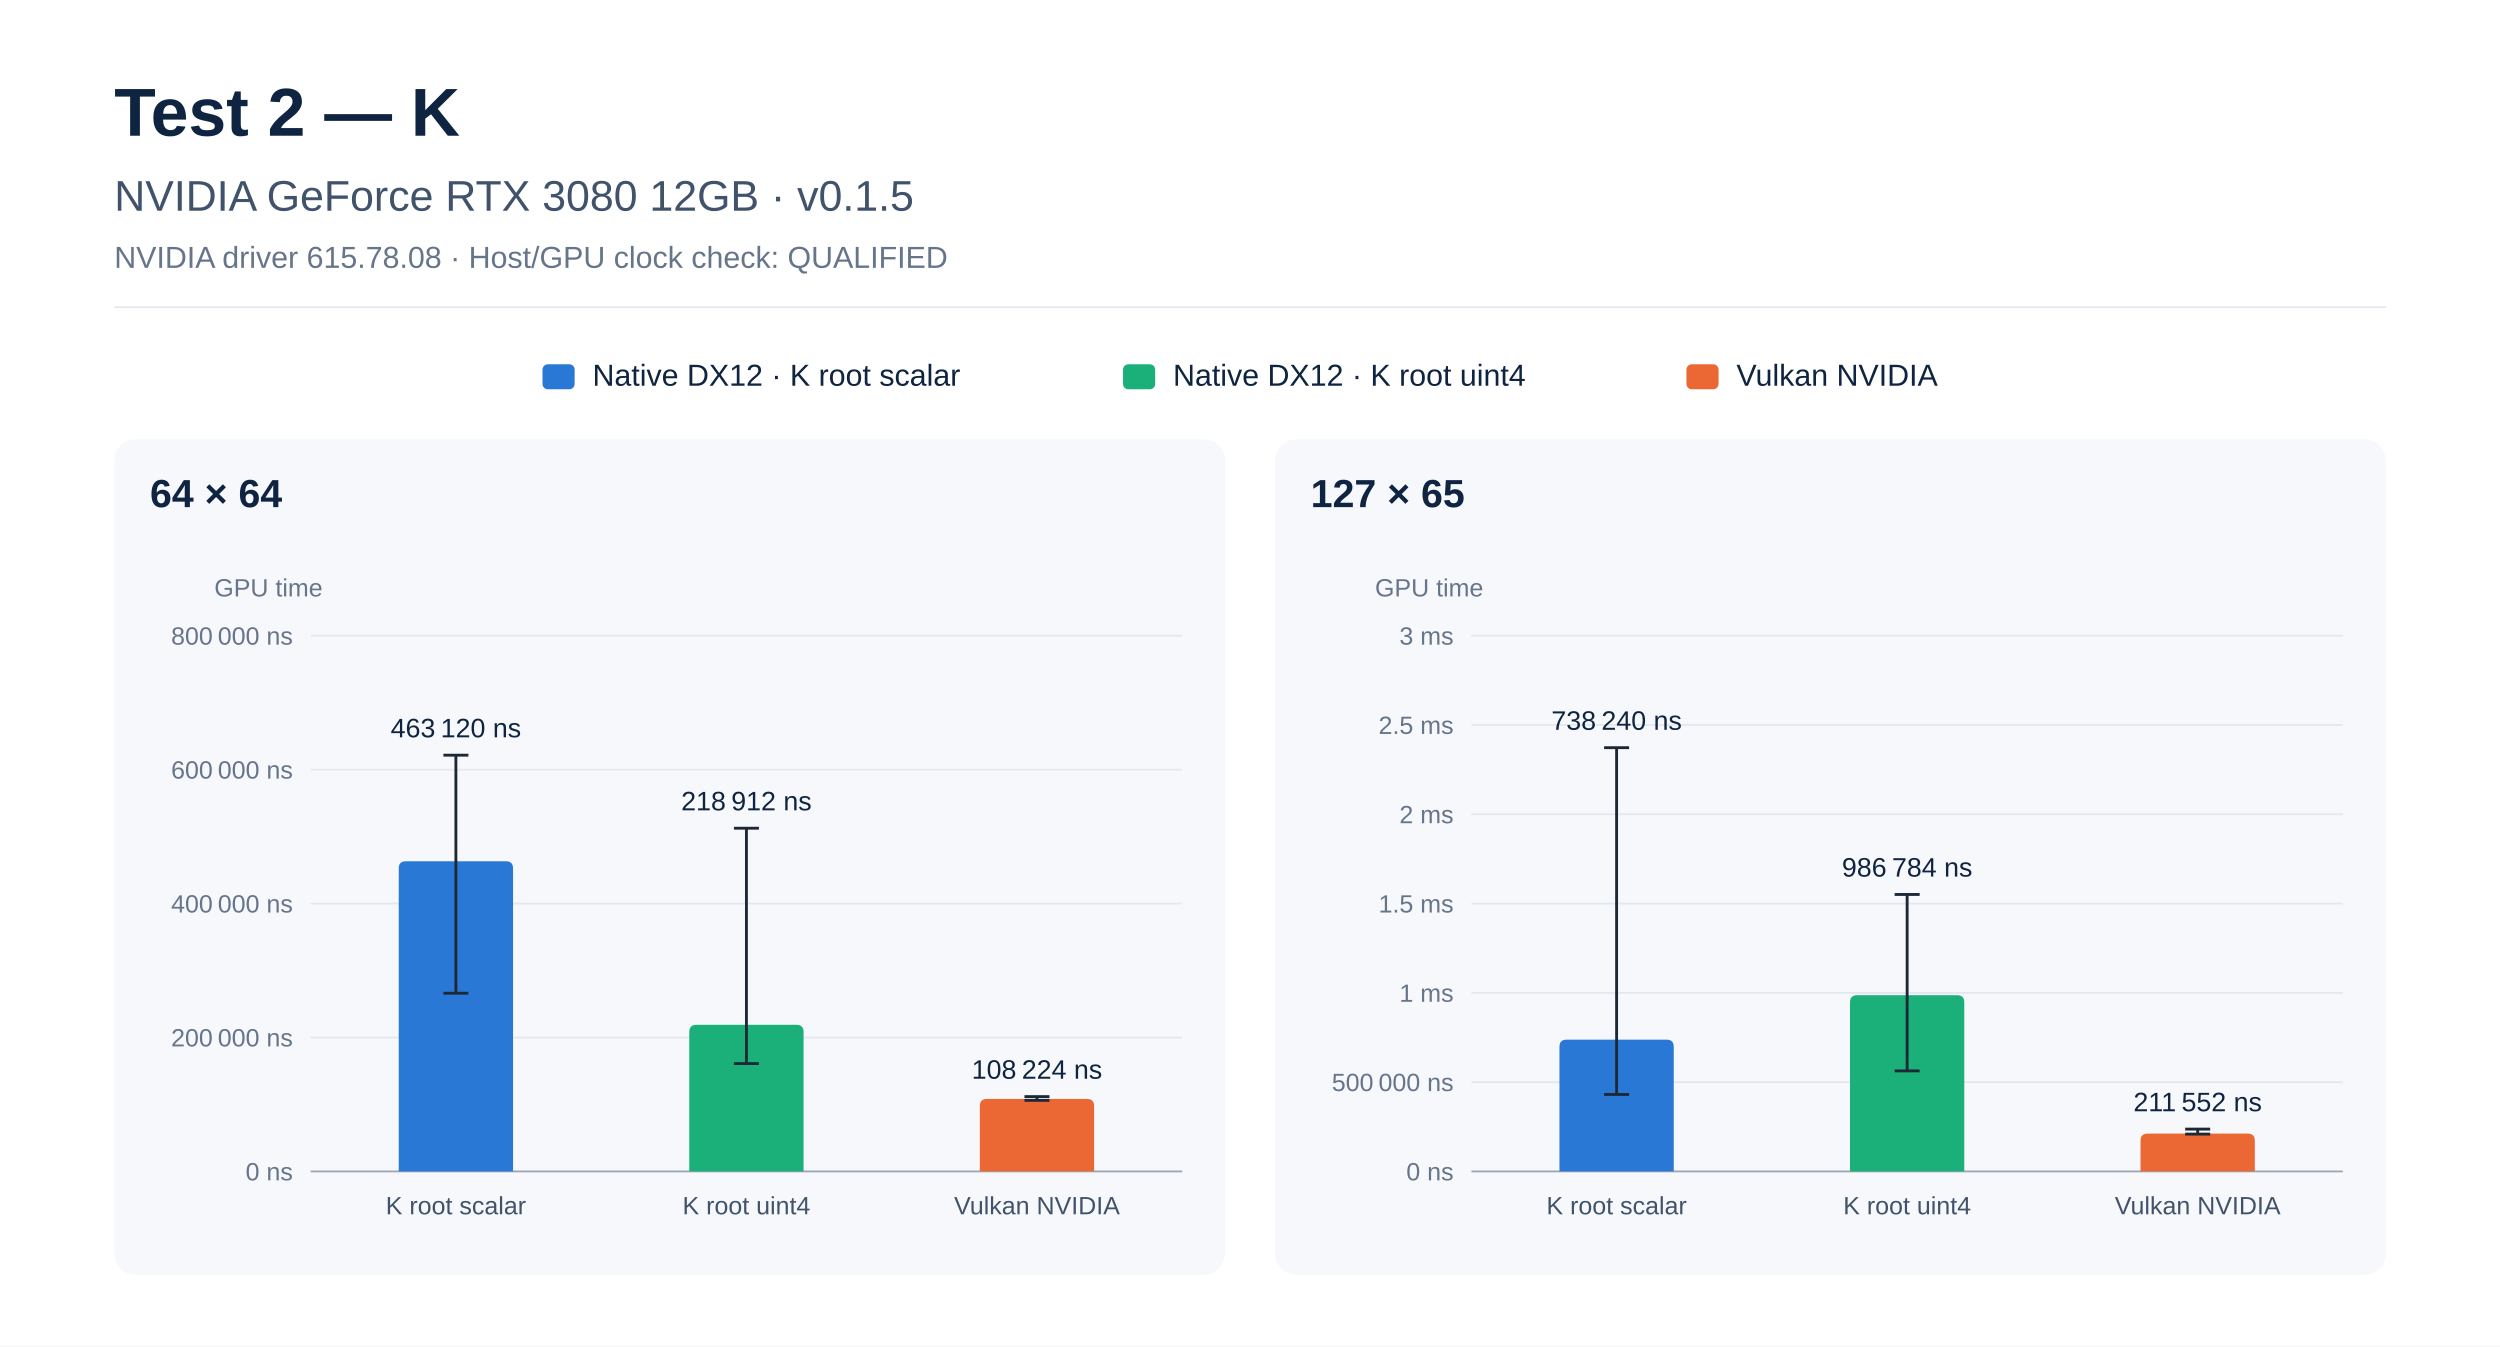
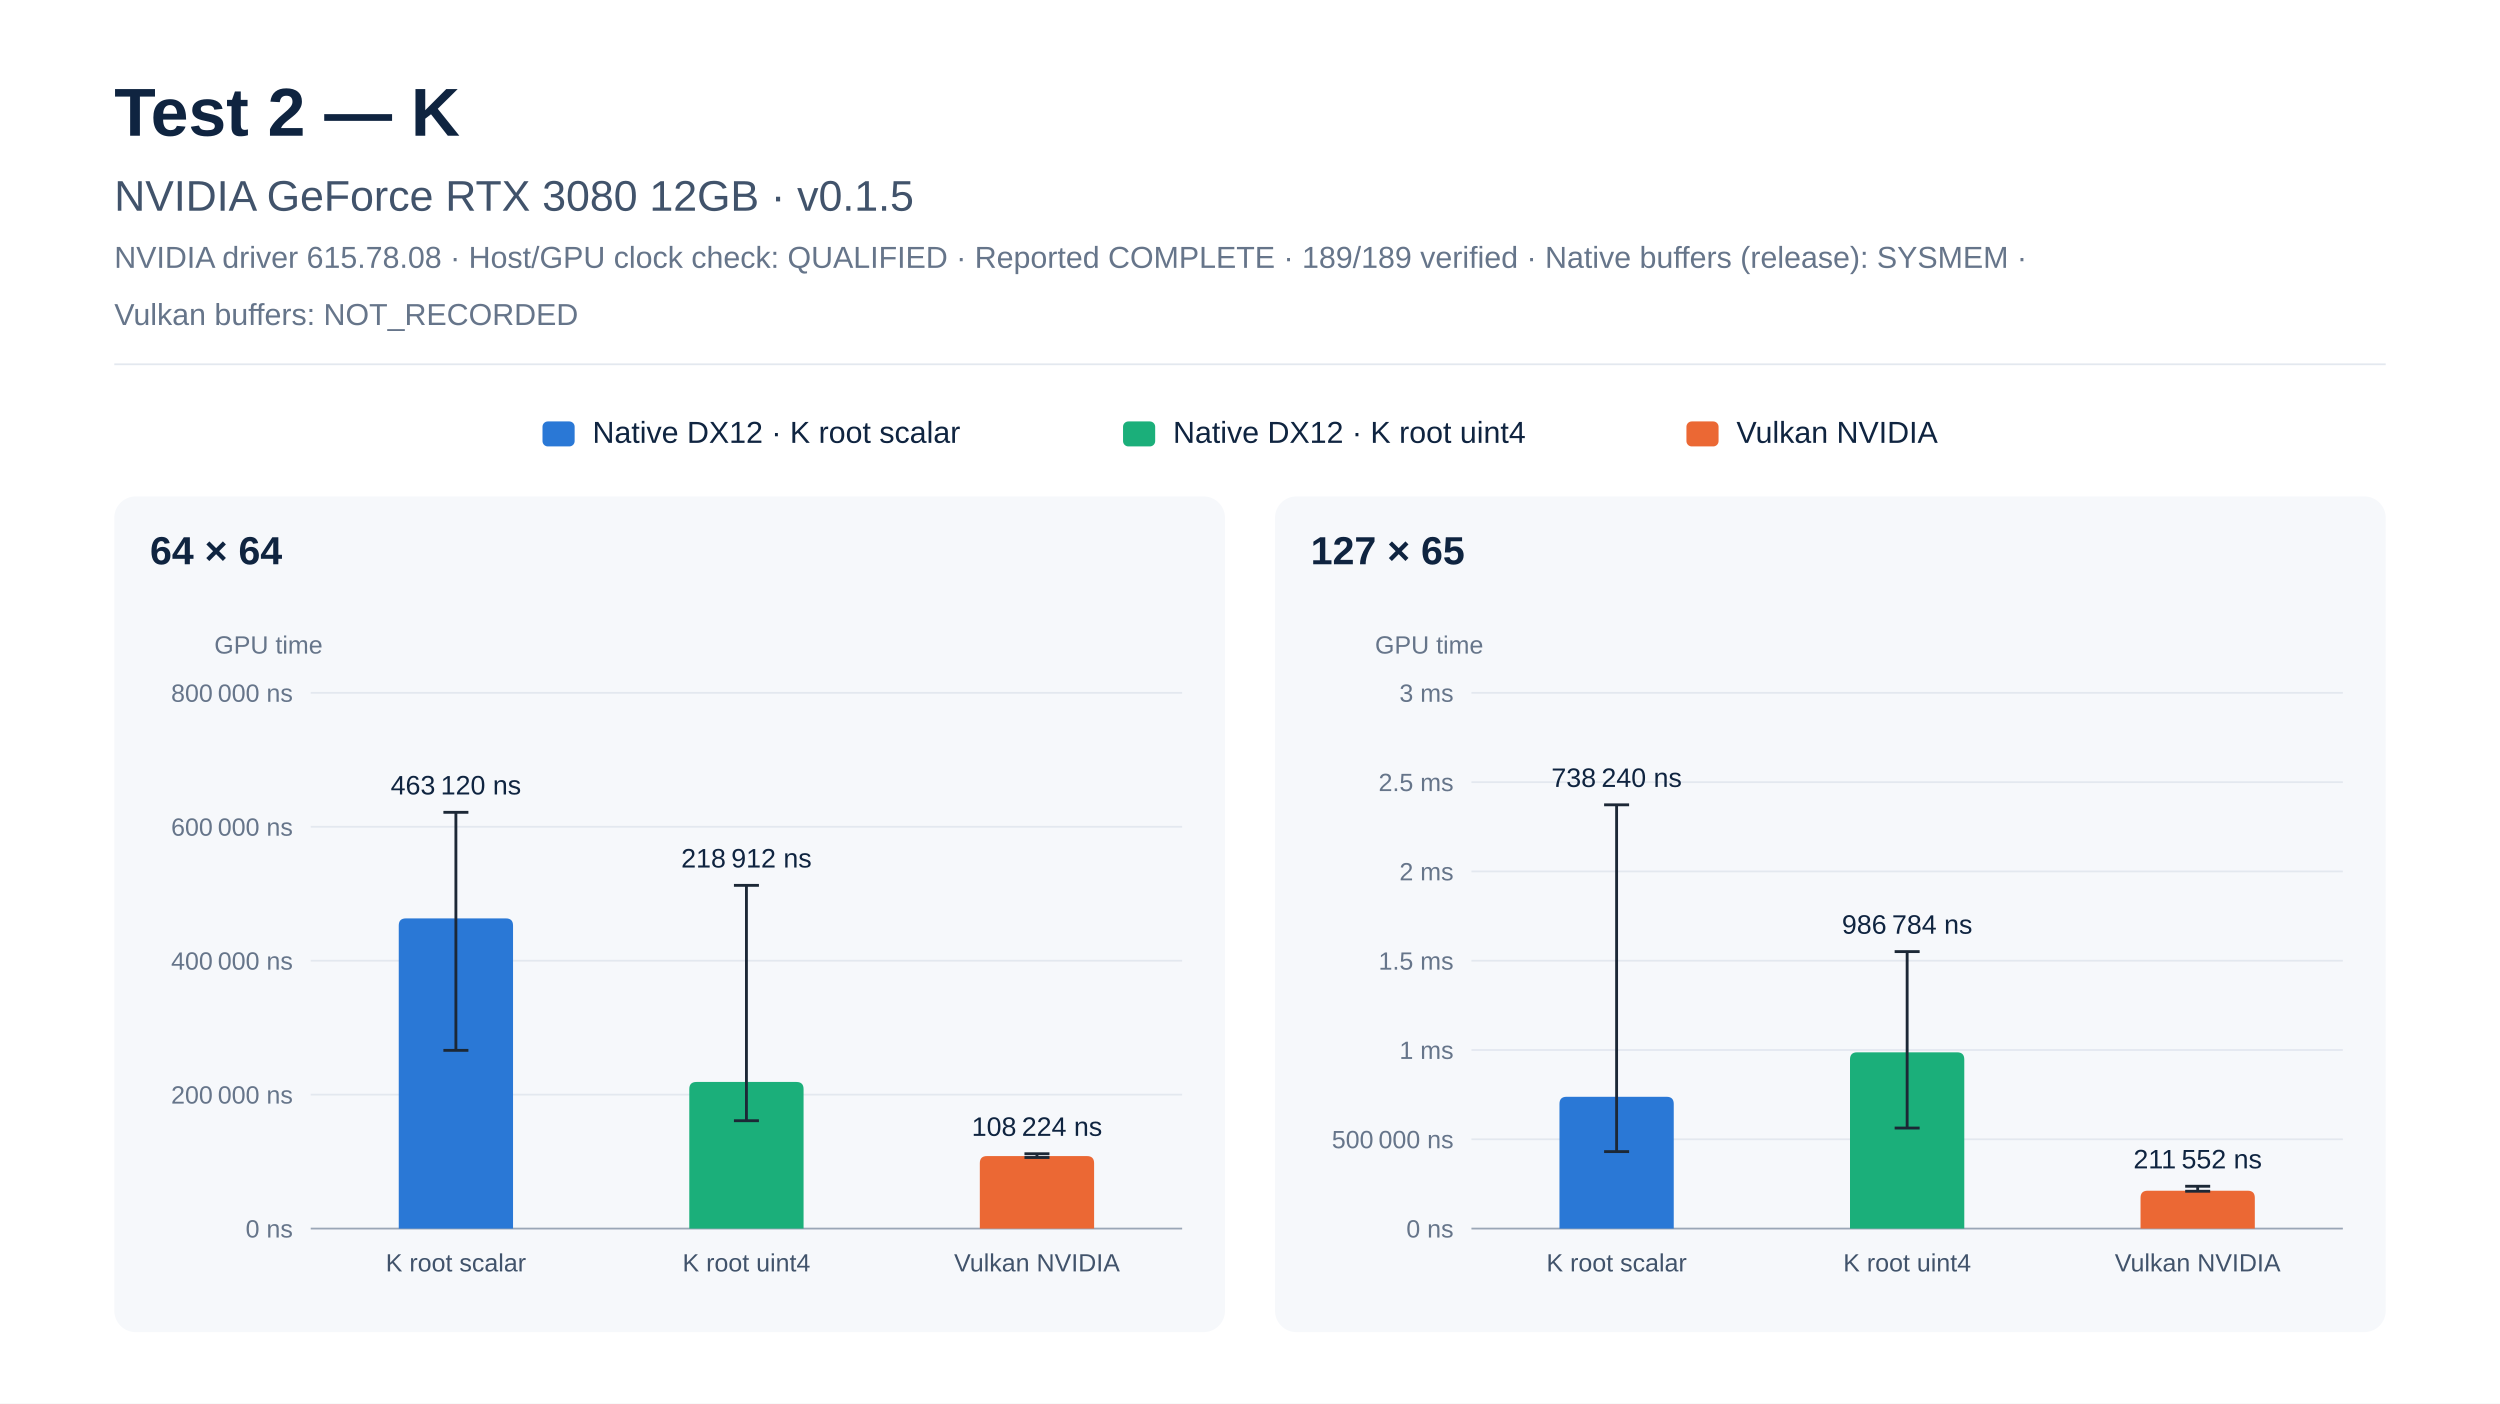
- <svg xmlns="http://www.w3.org/2000/svg" width="1400" height="754" viewBox="0 0 1400 754" role="img" aria-label="Test 2 — K">
+ <svg xmlns="http://www.w3.org/2000/svg" width="1400" height="786" viewBox="0 0 1400 786" role="img" aria-label="Test 2 — K">
  <rect width="100%" height="100%" fill="#ffffff" />
  <g font-family="Arial, 'Liberation Sans', Helvetica, 'Helvetica Neue', sans-serif">
    <text x="64.0" y="76.0" font-size="38" fill="#0f2440" font-weight="700" text-anchor="start">Test 2 — K</text>
    <text x="64.0" y="118.0" font-size="24" fill="#41536b" text-anchor="start">NVIDIA GeForce RTX 3080 12GB · v0.1.5</text>
-     <text x="64.0" y="150.0" font-size="17" fill="#66758a" text-anchor="start">NVIDIA driver 615.78.08 · Host/GPU clock check: QUALIFIED</text>
-     <line x1="64" y1="172.0" x2="1336" y2="172.0" stroke="#e3e8ef" />
-     <rect x="303.8" y="204.0" width="18" height="14" rx="3" fill="#2a78d6" />
-     <text x="331.8" y="216.0" font-size="17" fill="#0f2440" text-anchor="start">Native DX12 · K root scalar</text>
-     <rect x="628.9" y="204.0" width="18" height="14" rx="3" fill="#1baf7a" />
-     <text x="656.9" y="216.0" font-size="17" fill="#0f2440" text-anchor="start">Native DX12 · K root uint4</text>
-     <rect x="944.4" y="204.0" width="18" height="14" rx="3" fill="#eb6834" />
-     <text x="972.4" y="216.0" font-size="17" fill="#0f2440" text-anchor="start">Vulkan NVIDIA</text>
-     <rect x="64.0" y="246.0" width="622.0" height="468.0" rx="12" fill="#f6f8fb" />
-     <text x="84.0" y="284.0" font-size="22" fill="#0f2440" font-weight="700" text-anchor="start">64 × 64</text>
-     <text x="120.0" y="334.0" font-size="14" fill="#66758a" text-anchor="start">GPU time</text>
-     <line x1="174.0" y1="656.0" x2="662.0" y2="656.0" stroke="#9aa6b6" stroke-width="1" />
-     <text x="164.0" y="661.0" font-size="14" fill="#66758a" text-anchor="end">0 ns</text>
-     <line x1="174.0" y1="581.0" x2="662.0" y2="581.0" stroke="#e3e8ef" stroke-width="1" />
-     <text x="164.0" y="586.0" font-size="14" fill="#66758a" text-anchor="end">200 000 ns</text>
-     <line x1="174.0" y1="506.0" x2="662.0" y2="506.0" stroke="#e3e8ef" stroke-width="1" />
-     <text x="164.0" y="511.0" font-size="14" fill="#66758a" text-anchor="end">400 000 ns</text>
-     <line x1="174.0" y1="431.0" x2="662.0" y2="431.0" stroke="#e3e8ef" stroke-width="1" />
-     <text x="164.0" y="436.0" font-size="14" fill="#66758a" text-anchor="end">600 000 ns</text>
-     <line x1="174.0" y1="356.0" x2="662.0" y2="356.0" stroke="#e3e8ef" stroke-width="1" />
-     <text x="164.0" y="361.0" font-size="14" fill="#66758a" text-anchor="end">800 000 ns</text>
+     <text x="64.0" y="150.0" font-size="17" fill="#66758a" text-anchor="start">NVIDIA driver 615.78.08 · Host/GPU clock check: QUALIFIED · Reported COMPLETE · 189/189 verified · Native buffers (release): SYSMEM ·</text>
+     <text x="64.0" y="182.0" font-size="17" fill="#66758a" text-anchor="start">Vulkan buffers: NOT_RECORDED</text>
+     <line x1="64" y1="204.0" x2="1336" y2="204.0" stroke="#e3e8ef" />
+     <rect x="303.8" y="236.0" width="18" height="14" rx="3" fill="#2a78d6" />
+     <text x="331.8" y="248.0" font-size="17" fill="#0f2440" text-anchor="start">Native DX12 · K root scalar</text>
+     <rect x="628.9" y="236.0" width="18" height="14" rx="3" fill="#1baf7a" />
+     <text x="656.9" y="248.0" font-size="17" fill="#0f2440" text-anchor="start">Native DX12 · K root uint4</text>
+     <rect x="944.4" y="236.0" width="18" height="14" rx="3" fill="#eb6834" />
+     <text x="972.4" y="248.0" font-size="17" fill="#0f2440" text-anchor="start">Vulkan NVIDIA</text>
+     <rect x="64.0" y="278.0" width="622.0" height="468.0" rx="12" fill="#f6f8fb" />
+     <text x="84.0" y="316.0" font-size="22" fill="#0f2440" font-weight="700" text-anchor="start">64 × 64</text>
+     <text x="120.0" y="366.0" font-size="14" fill="#66758a" text-anchor="start">GPU time</text>
+     <line x1="174.0" y1="688.0" x2="662.0" y2="688.0" stroke="#9aa6b6" stroke-width="1" />
+     <text x="164.0" y="693.0" font-size="14" fill="#66758a" text-anchor="end">0 ns</text>
+     <line x1="174.0" y1="613.0" x2="662.0" y2="613.0" stroke="#e3e8ef" stroke-width="1" />
+     <text x="164.0" y="618.0" font-size="14" fill="#66758a" text-anchor="end">200 000 ns</text>
+     <line x1="174.0" y1="538.0" x2="662.0" y2="538.0" stroke="#e3e8ef" stroke-width="1" />
+     <text x="164.0" y="543.0" font-size="14" fill="#66758a" text-anchor="end">400 000 ns</text>
+     <line x1="174.0" y1="463.0" x2="662.0" y2="463.0" stroke="#e3e8ef" stroke-width="1" />
+     <text x="164.0" y="468.0" font-size="14" fill="#66758a" text-anchor="end">600 000 ns</text>
+     <line x1="174.0" y1="388.0" x2="662.0" y2="388.0" stroke="#e3e8ef" stroke-width="1" />
+     <text x="164.0" y="393.0" font-size="14" fill="#66758a" text-anchor="end">800 000 ns</text>
    <g>
-       <path d="M223.3,656.0 V486.3 Q223.3,482.3 227.3,482.3 H283.3 Q287.3,482.3 287.3,486.3 V656.0 Z" fill="#2a78d6" />
+       <path d="M223.3,688.0 V518.3 Q223.3,514.3 227.3,514.3 H283.3 Q287.3,514.3 287.3,518.3 V688.0 Z" fill="#2a78d6" />
    </g>
-     <path d="M255.3,556.2 V422.9 M248.3,422.9 H262.3 M248.3,556.2 H262.3" stroke="#1c2836" stroke-width="1.6" fill="none" />
-     <text x="255.3" y="412.9" font-size="15" fill="#0f2440" text-anchor="middle">463 120 ns</text>
-     <text x="255.3" y="680.0" font-size="14" fill="#41536b" text-anchor="middle">K root scalar</text>
+     <path d="M255.3,588.2 V454.9 M248.3,454.9 H262.3 M248.3,588.2 H262.3" stroke="#1c2836" stroke-width="1.6" fill="none" />
+     <text x="255.3" y="444.9" font-size="15" fill="#0f2440" text-anchor="middle">463 120 ns</text>
+     <text x="255.3" y="712.0" font-size="14" fill="#41536b" text-anchor="middle">K root scalar</text>
    <g>
-       <path d="M386.0,656.0 V577.9 Q386.0,573.9 390.0,573.9 H446.0 Q450.0,573.9 450.0,577.9 V656.0 Z" fill="#1baf7a" />
+       <path d="M386.0,688.0 V609.9 Q386.0,605.9 390.0,605.9 H446.0 Q450.0,605.9 450.0,609.9 V688.0 Z" fill="#1baf7a" />
    </g>
-     <path d="M418.0,595.6 V463.8 M411.0,463.8 H425.0 M411.0,595.6 H425.0" stroke="#1c2836" stroke-width="1.6" fill="none" />
-     <text x="418.0" y="453.8" font-size="15" fill="#0f2440" text-anchor="middle">218 912 ns</text>
-     <text x="418.0" y="680.0" font-size="14" fill="#41536b" text-anchor="middle">K root uint4</text>
+     <path d="M418.0,627.6 V495.8 M411.0,495.8 H425.0 M411.0,627.6 H425.0" stroke="#1c2836" stroke-width="1.6" fill="none" />
+     <text x="418.0" y="485.8" font-size="15" fill="#0f2440" text-anchor="middle">218 912 ns</text>
+     <text x="418.0" y="712.0" font-size="14" fill="#41536b" text-anchor="middle">K root uint4</text>
    <g>
-       <path d="M548.7,656.0 V619.4 Q548.7,615.4 552.7,615.4 H608.7 Q612.7,615.4 612.7,619.4 V656.0 Z" fill="#eb6834" />
+       <path d="M548.7,688.0 V651.4 Q548.7,647.4 552.7,647.4 H608.7 Q612.7,647.4 612.7,651.4 V688.0 Z" fill="#eb6834" />
    </g>
-     <path d="M580.7,616.2 V614.1 M573.7,614.1 H587.7 M573.7,616.2 H587.7" stroke="#1c2836" stroke-width="1.6" fill="none" />
-     <text x="580.7" y="604.1" font-size="15" fill="#0f2440" text-anchor="middle">108 224 ns</text>
-     <text x="580.7" y="680.0" font-size="14" fill="#41536b" text-anchor="middle">Vulkan NVIDIA</text>
-     <rect x="714.0" y="246.0" width="622.0" height="468.0" rx="12" fill="#f6f8fb" />
-     <text x="734.0" y="284.0" font-size="22" fill="#0f2440" font-weight="700" text-anchor="start">127 × 65</text>
-     <text x="770.0" y="334.0" font-size="14" fill="#66758a" text-anchor="start">GPU time</text>
-     <line x1="824.0" y1="656.0" x2="1312.0" y2="656.0" stroke="#9aa6b6" stroke-width="1" />
-     <text x="814.0" y="661.0" font-size="14" fill="#66758a" text-anchor="end">0 ns</text>
-     <line x1="824.0" y1="606.0" x2="1312.0" y2="606.0" stroke="#e3e8ef" stroke-width="1" />
-     <text x="814.0" y="611.0" font-size="14" fill="#66758a" text-anchor="end">500 000 ns</text>
-     <line x1="824.0" y1="556.0" x2="1312.0" y2="556.0" stroke="#e3e8ef" stroke-width="1" />
-     <text x="814.0" y="561.0" font-size="14" fill="#66758a" text-anchor="end">1 ms</text>
-     <line x1="824.0" y1="506.0" x2="1312.0" y2="506.0" stroke="#e3e8ef" stroke-width="1" />
-     <text x="814.0" y="511.0" font-size="14" fill="#66758a" text-anchor="end">1.5 ms</text>
-     <line x1="824.0" y1="456.0" x2="1312.0" y2="456.0" stroke="#e3e8ef" stroke-width="1" />
-     <text x="814.0" y="461.0" font-size="14" fill="#66758a" text-anchor="end">2 ms</text>
-     <line x1="824.0" y1="406.0" x2="1312.0" y2="406.0" stroke="#e3e8ef" stroke-width="1" />
-     <text x="814.0" y="411.0" font-size="14" fill="#66758a" text-anchor="end">2.5 ms</text>
-     <line x1="824.0" y1="356.0" x2="1312.0" y2="356.0" stroke="#e3e8ef" stroke-width="1" />
-     <text x="814.0" y="361.0" font-size="14" fill="#66758a" text-anchor="end">3 ms</text>
+     <path d="M580.7,648.2 V646.1 M573.7,646.1 H587.7 M573.7,648.2 H587.7" stroke="#1c2836" stroke-width="1.6" fill="none" />
+     <text x="580.7" y="636.1" font-size="15" fill="#0f2440" text-anchor="middle">108 224 ns</text>
+     <text x="580.7" y="712.0" font-size="14" fill="#41536b" text-anchor="middle">Vulkan NVIDIA</text>
+     <rect x="714.0" y="278.0" width="622.0" height="468.0" rx="12" fill="#f6f8fb" />
+     <text x="734.0" y="316.0" font-size="22" fill="#0f2440" font-weight="700" text-anchor="start">127 × 65</text>
+     <text x="770.0" y="366.0" font-size="14" fill="#66758a" text-anchor="start">GPU time</text>
+     <line x1="824.0" y1="688.0" x2="1312.0" y2="688.0" stroke="#9aa6b6" stroke-width="1" />
+     <text x="814.0" y="693.0" font-size="14" fill="#66758a" text-anchor="end">0 ns</text>
+     <line x1="824.0" y1="638.0" x2="1312.0" y2="638.0" stroke="#e3e8ef" stroke-width="1" />
+     <text x="814.0" y="643.0" font-size="14" fill="#66758a" text-anchor="end">500 000 ns</text>
+     <line x1="824.0" y1="588.0" x2="1312.0" y2="588.0" stroke="#e3e8ef" stroke-width="1" />
+     <text x="814.0" y="593.0" font-size="14" fill="#66758a" text-anchor="end">1 ms</text>
+     <line x1="824.0" y1="538.0" x2="1312.0" y2="538.0" stroke="#e3e8ef" stroke-width="1" />
+     <text x="814.0" y="543.0" font-size="14" fill="#66758a" text-anchor="end">1.5 ms</text>
+     <line x1="824.0" y1="488.0" x2="1312.0" y2="488.0" stroke="#e3e8ef" stroke-width="1" />
+     <text x="814.0" y="493.0" font-size="14" fill="#66758a" text-anchor="end">2 ms</text>
+     <line x1="824.0" y1="438.0" x2="1312.0" y2="438.0" stroke="#e3e8ef" stroke-width="1" />
+     <text x="814.0" y="443.0" font-size="14" fill="#66758a" text-anchor="end">2.5 ms</text>
+     <line x1="824.0" y1="388.0" x2="1312.0" y2="388.0" stroke="#e3e8ef" stroke-width="1" />
+     <text x="814.0" y="393.0" font-size="14" fill="#66758a" text-anchor="end">3 ms</text>
    <g>
-       <path d="M873.3,656.0 V586.2 Q873.3,582.2 877.3,582.2 H933.3 Q937.3,582.2 937.3,586.2 V656.0 Z" fill="#2a78d6" />
+       <path d="M873.3,688.0 V618.2 Q873.3,614.2 877.3,614.2 H933.3 Q937.3,614.2 937.3,618.2 V688.0 Z" fill="#2a78d6" />
    </g>
-     <path d="M905.3,612.9 V418.7 M898.3,418.7 H912.3 M898.3,612.9 H912.3" stroke="#1c2836" stroke-width="1.6" fill="none" />
-     <text x="905.3" y="408.7" font-size="15" fill="#0f2440" text-anchor="middle">738 240 ns</text>
-     <text x="905.3" y="680.0" font-size="14" fill="#41536b" text-anchor="middle">K root scalar</text>
+     <path d="M905.3,644.9 V450.7 M898.3,450.7 H912.3 M898.3,644.9 H912.3" stroke="#1c2836" stroke-width="1.6" fill="none" />
+     <text x="905.3" y="440.7" font-size="15" fill="#0f2440" text-anchor="middle">738 240 ns</text>
+     <text x="905.3" y="712.0" font-size="14" fill="#41536b" text-anchor="middle">K root scalar</text>
    <g>
-       <path d="M1036.0,656.0 V561.3 Q1036.0,557.3 1040.0,557.3 H1096.0 Q1100.0,557.3 1100.0,561.3 V656.0 Z" fill="#1baf7a" />
+       <path d="M1036.0,688.0 V593.3 Q1036.0,589.3 1040.0,589.3 H1096.0 Q1100.0,589.3 1100.0,593.3 V688.0 Z" fill="#1baf7a" />
    </g>
-     <path d="M1068.0,599.7 V500.9 M1061.0,500.9 H1075.0 M1061.0,599.7 H1075.0" stroke="#1c2836" stroke-width="1.6" fill="none" />
-     <text x="1068.0" y="490.9" font-size="15" fill="#0f2440" text-anchor="middle">986 784 ns</text>
-     <text x="1068.0" y="680.0" font-size="14" fill="#41536b" text-anchor="middle">K root uint4</text>
+     <path d="M1068.0,631.7 V532.9 M1061.0,532.9 H1075.0 M1061.0,631.7 H1075.0" stroke="#1c2836" stroke-width="1.6" fill="none" />
+     <text x="1068.0" y="522.9" font-size="15" fill="#0f2440" text-anchor="middle">986 784 ns</text>
+     <text x="1068.0" y="712.0" font-size="14" fill="#41536b" text-anchor="middle">K root uint4</text>
    <g>
-       <path d="M1198.7,656.0 V638.8 Q1198.7,634.8 1202.7,634.8 H1258.7 Q1262.7,634.8 1262.7,638.8 V656.0 Z" fill="#eb6834" />
+       <path d="M1198.7,688.0 V670.8 Q1198.7,666.8 1202.7,666.8 H1258.7 Q1262.7,666.8 1262.7,670.8 V688.0 Z" fill="#eb6834" />
    </g>
-     <path d="M1230.7,635.1 V632.3 M1223.7,632.3 H1237.7 M1223.7,635.1 H1237.7" stroke="#1c2836" stroke-width="1.6" fill="none" />
-     <text x="1230.7" y="622.3" font-size="15" fill="#0f2440" text-anchor="middle">211 552 ns</text>
-     <text x="1230.7" y="680.0" font-size="14" fill="#41536b" text-anchor="middle">Vulkan NVIDIA</text>
+     <path d="M1230.7,667.1 V664.3 M1223.7,664.3 H1237.7 M1223.7,667.1 H1237.7" stroke="#1c2836" stroke-width="1.6" fill="none" />
+     <text x="1230.7" y="654.3" font-size="15" fill="#0f2440" text-anchor="middle">211 552 ns</text>
+     <text x="1230.7" y="712.0" font-size="14" fill="#41536b" text-anchor="middle">Vulkan NVIDIA</text>
  </g>
</svg>
